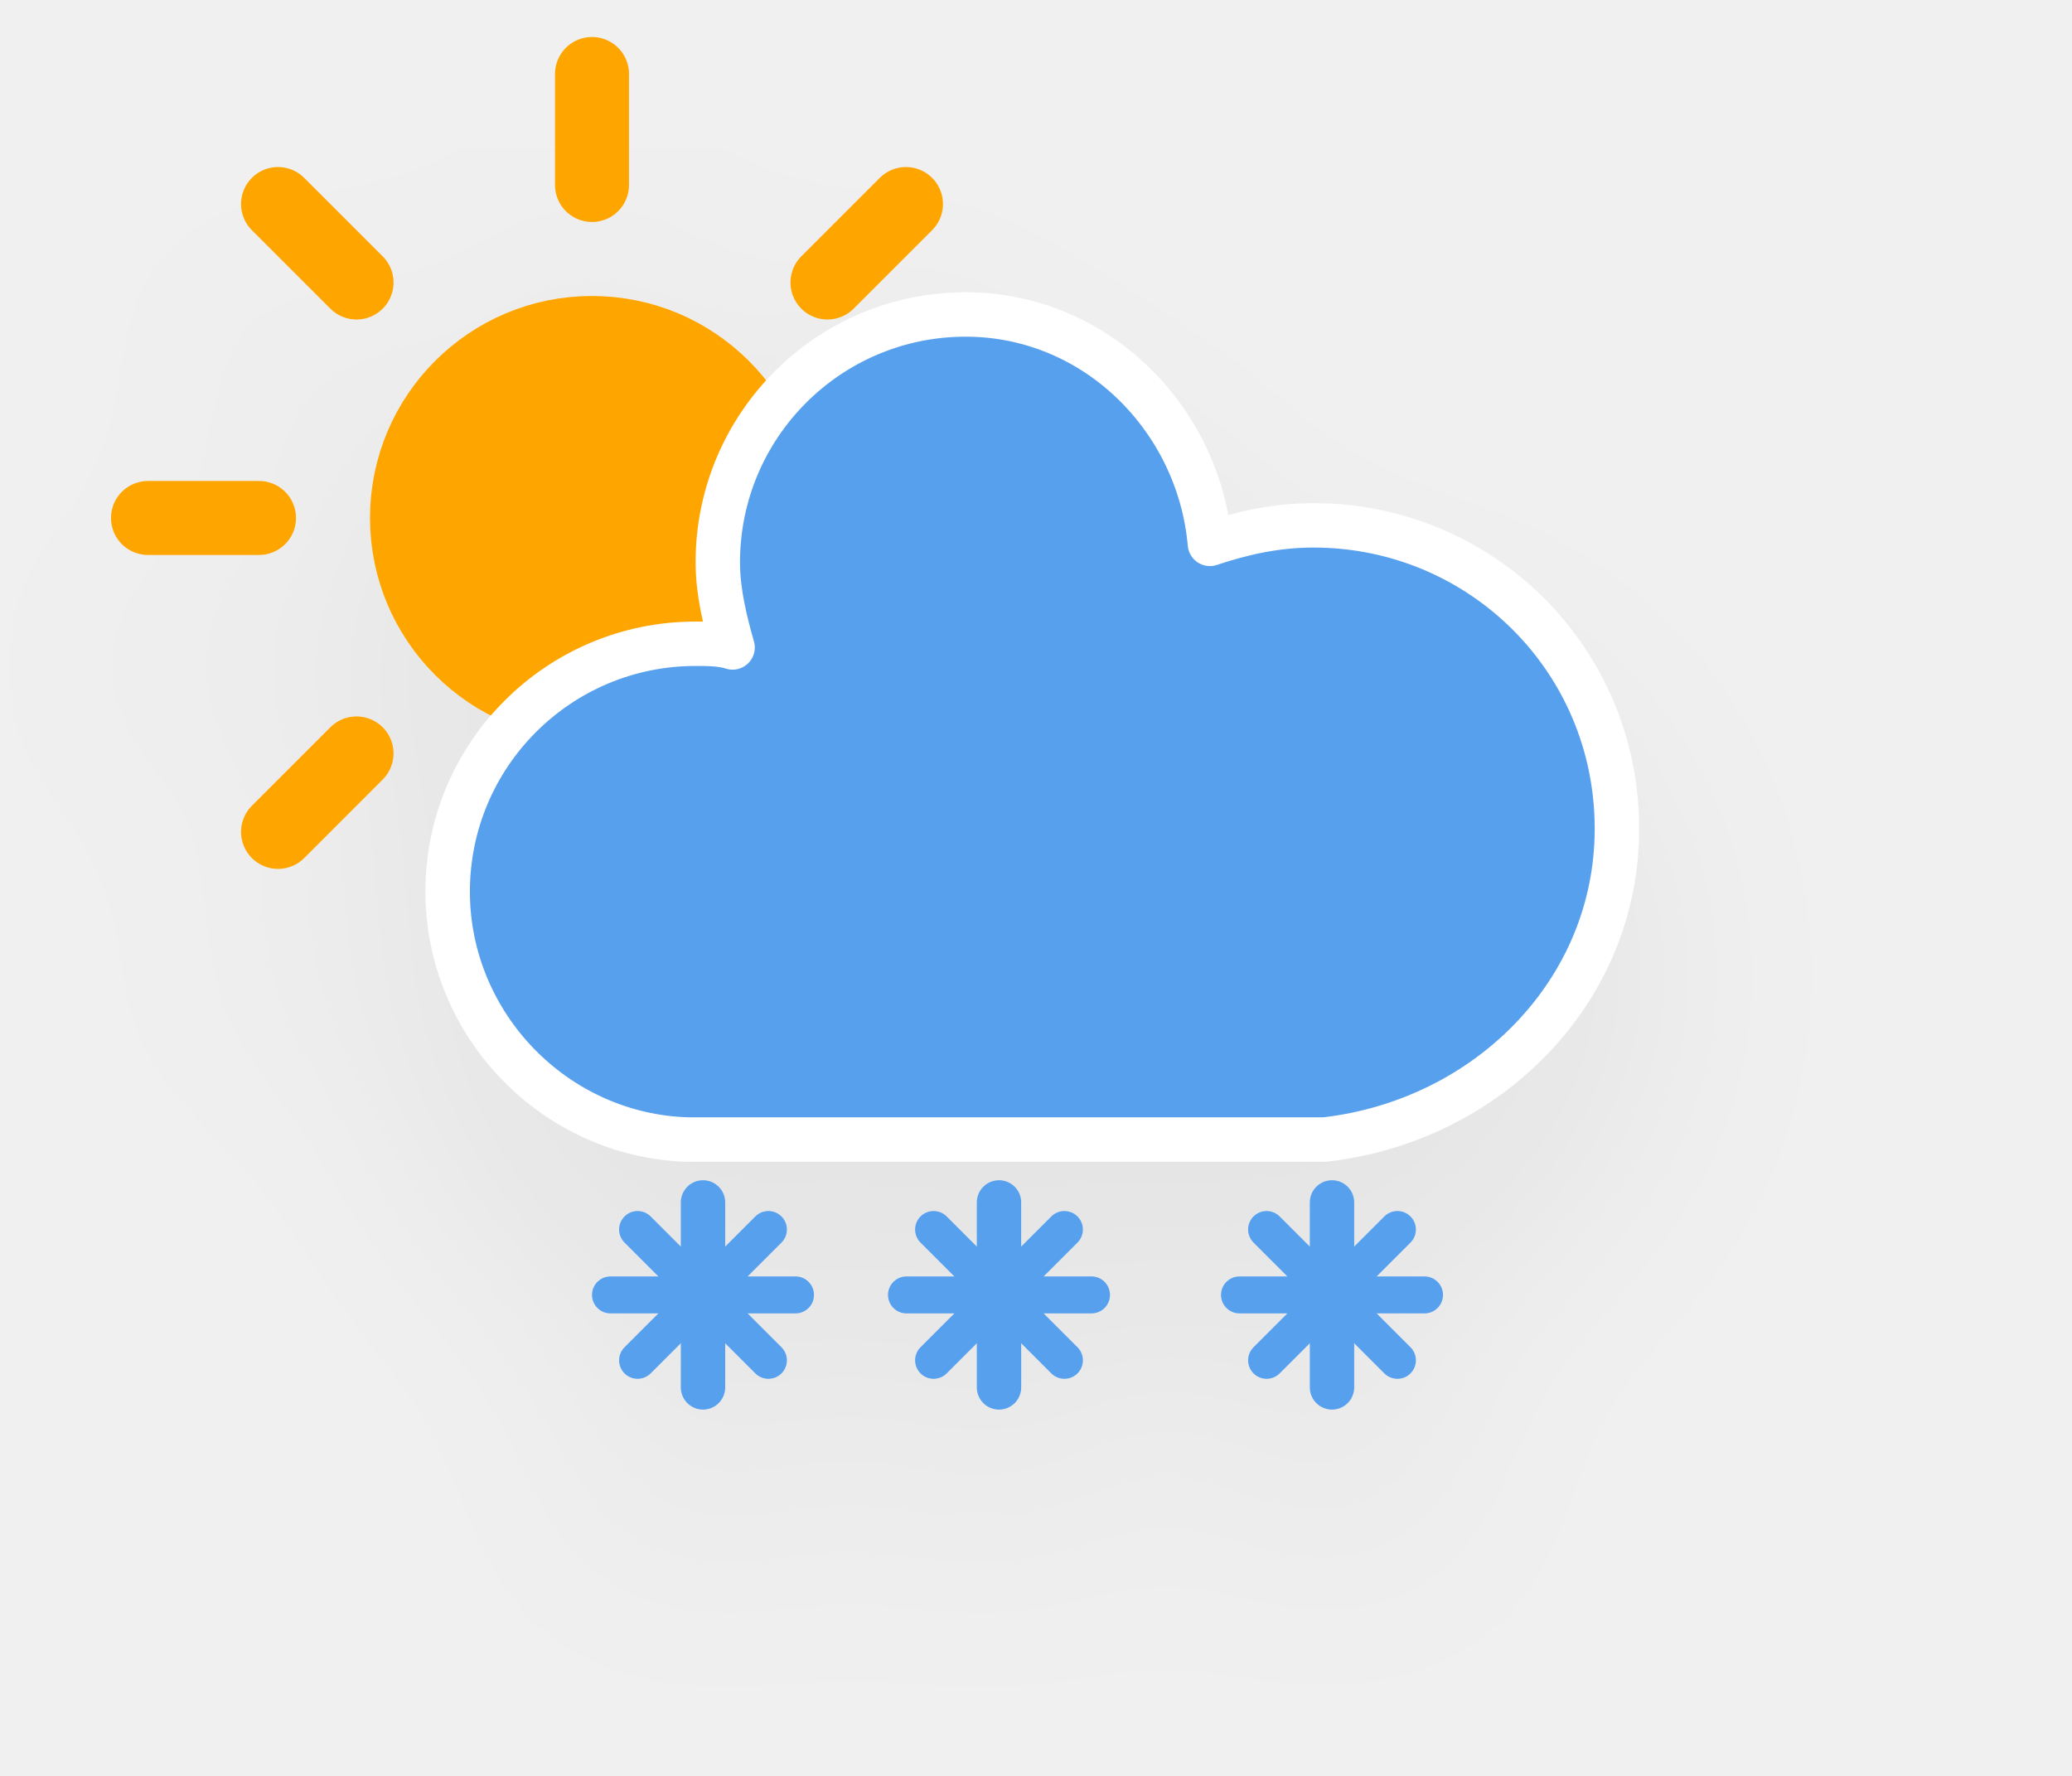
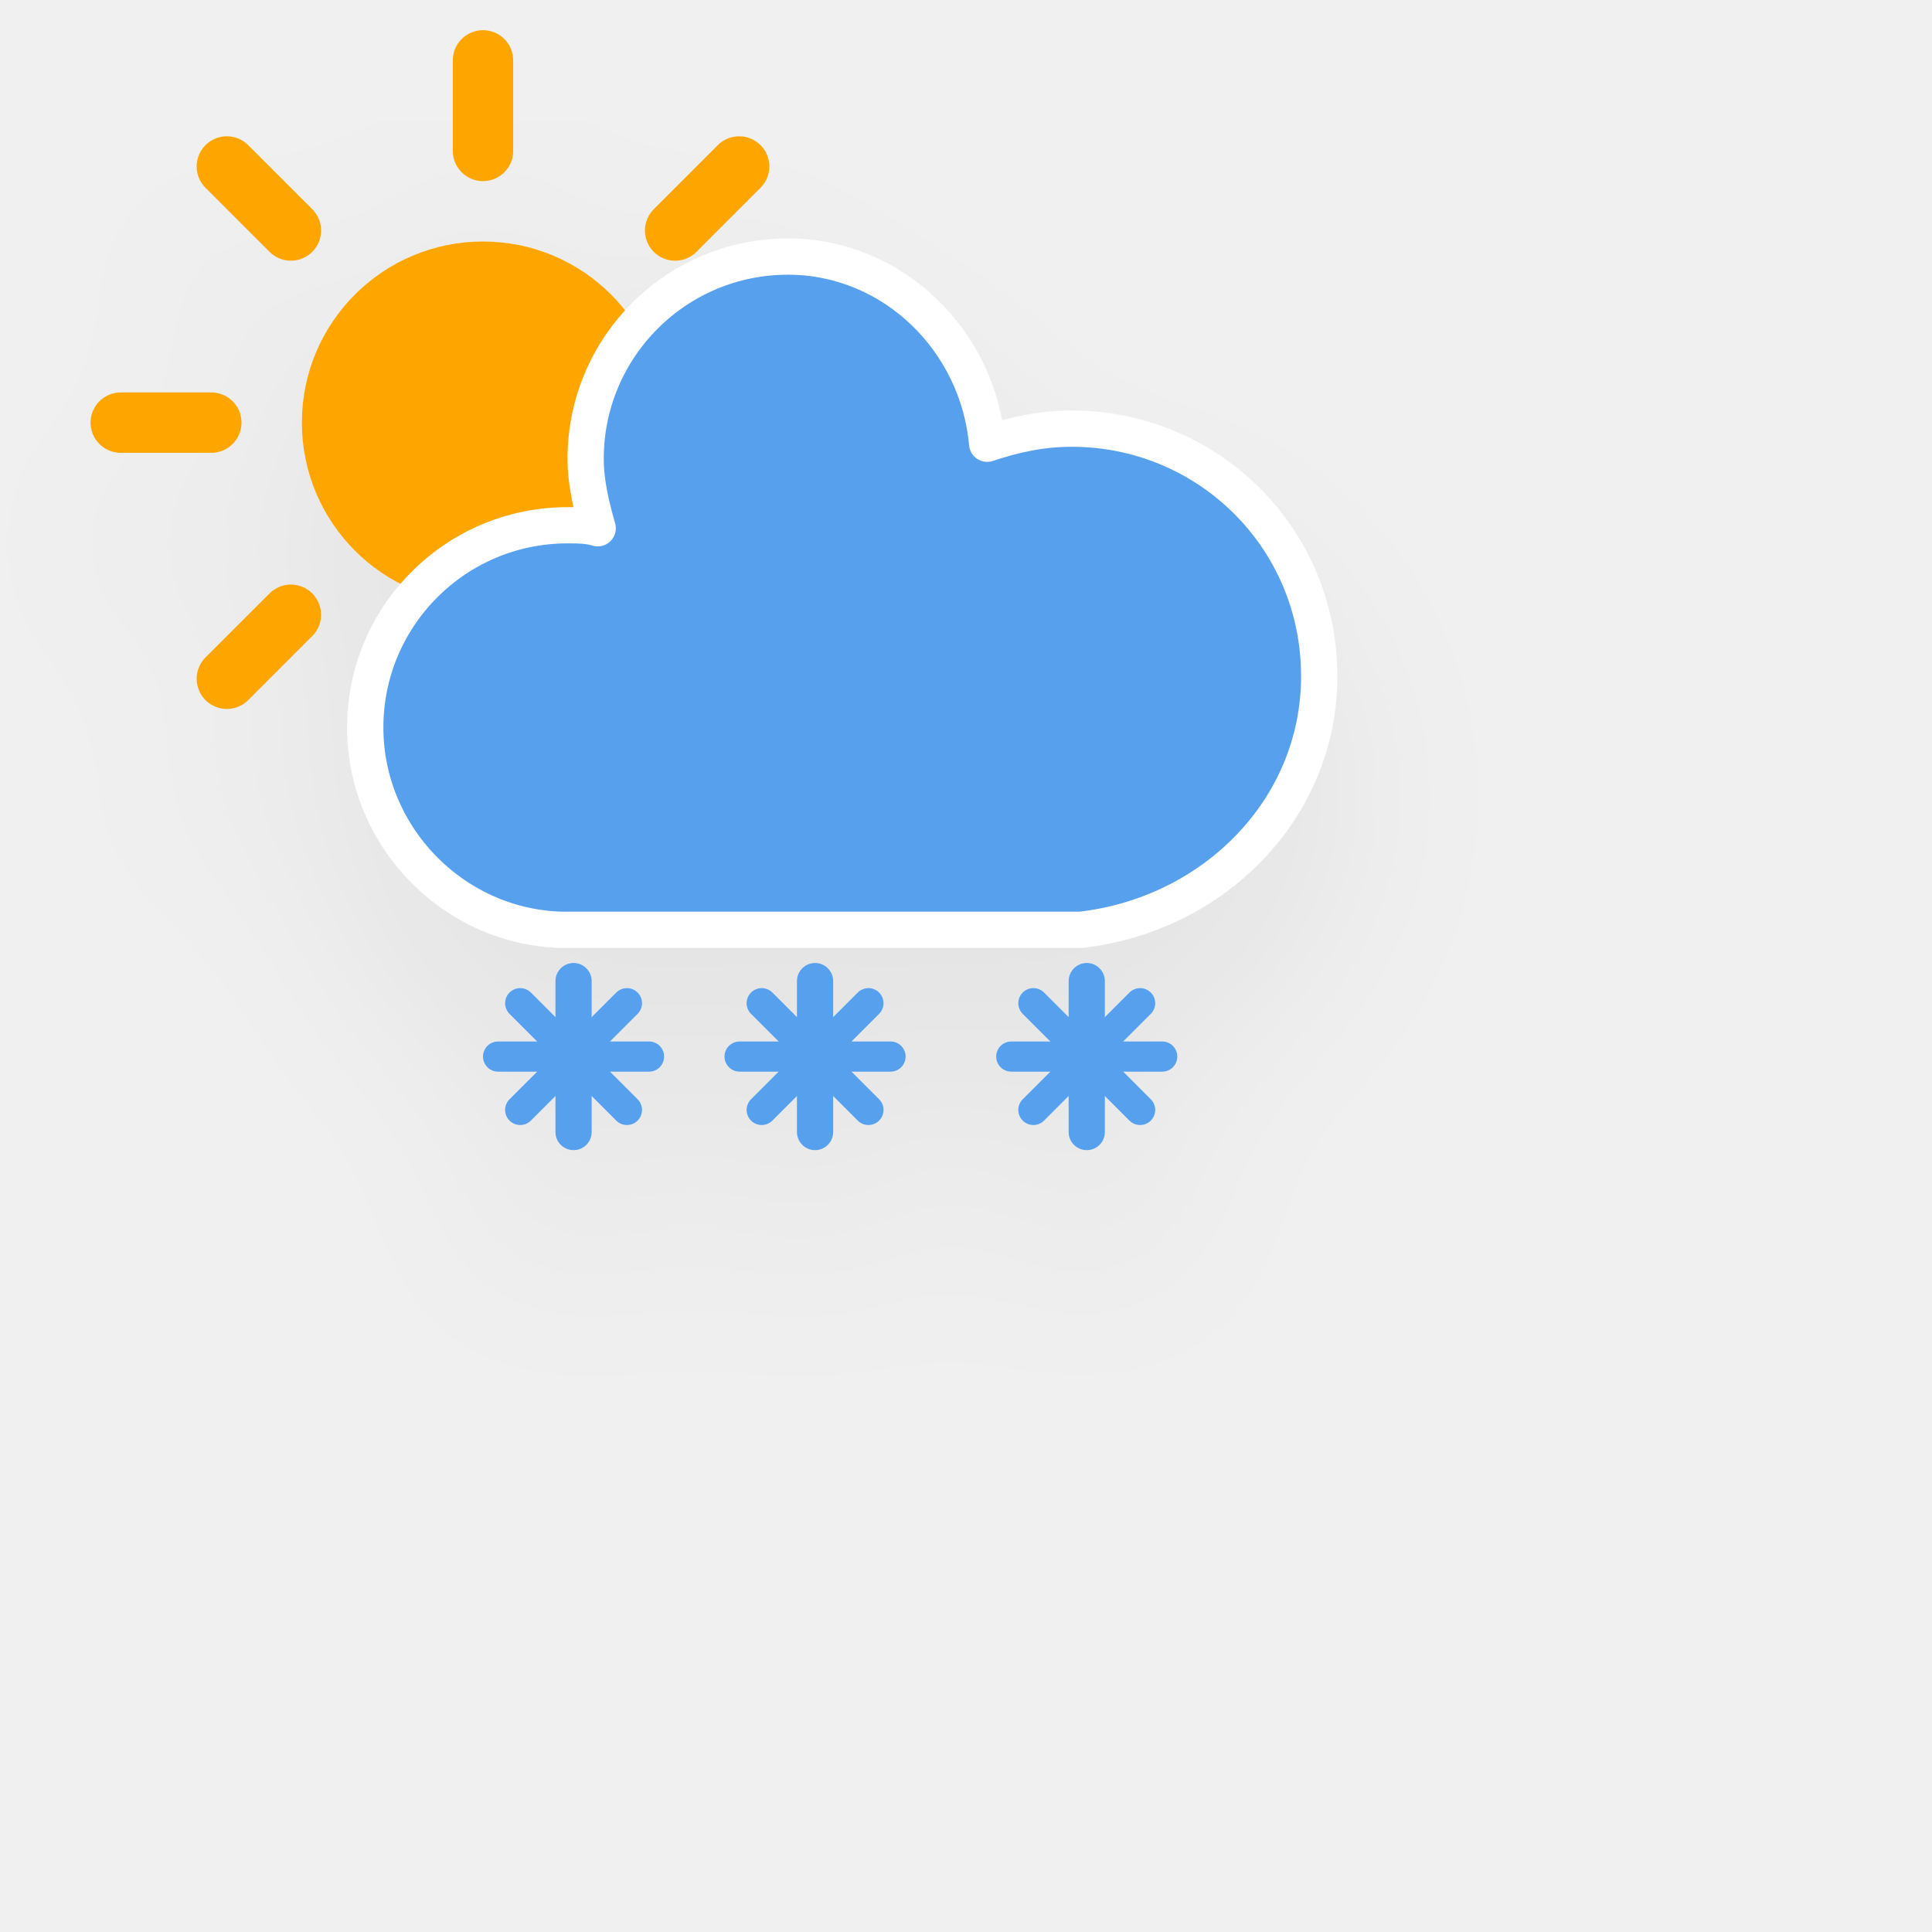
- <svg xmlns="http://www.w3.org/2000/svg" width="56" height="48" version="1.1">
+ <svg xmlns="http://www.w3.org/2000/svg" width="64" height="64" version="1.1">
  <defs>
    <filter id="blur" x="-.247" y="-.269" width="1.494" height="1.676">
      <feGaussianBlur in="SourceAlpha" stdDeviation="3" />
      <feOffset dx="0" dy="4" result="offsetblur" />
      <feComponentTransfer>
        <feFuncA slope="0.05" type="linear" />
      </feComponentTransfer>
      <feMerge>
        <feMergeNode />
        <feMergeNode in="SourceGraphic" />
      </feMerge>
    </filter>
    <style type="text/css">
         
         /*
** CLOUDS
*/
         @keyframes am-weather-cloud-2 {
            0% {
               -webkit-transform: translate(0px, 0px);
               -moz-transform: translate(0px, 0px);
               -ms-transform: translate(0px, 0px);
               transform: translate(0px, 0px);
            }

            50% {
               -webkit-transform: translate(2px, 0px);
               -moz-transform: translate(2px, 0px);
               -ms-transform: translate(2px, 0px);
               transform: translate(2px, 0px);
            }

            100% {
               -webkit-transform: translate(0px, 0px);
               -moz-transform: translate(0px, 0px);
               -ms-transform: translate(0px, 0px);
               transform: translate(0px, 0px);
            }
         }

         .am-weather-cloud-2 {
            -webkit-animation-name: am-weather-cloud-2;
            -moz-animation-name: am-weather-cloud-2;
            animation-name: am-weather-cloud-2;
            -webkit-animation-duration: 3s;
            -moz-animation-duration: 3s;
            animation-duration: 3s;
            -webkit-animation-timing-function: linear;
            -moz-animation-timing-function: linear;
            animation-timing-function: linear;
            -webkit-animation-iteration-count: infinite;
            -moz-animation-iteration-count: infinite;
            animation-iteration-count: infinite;
         }

         /*
** SUN
*/
         @keyframes am-weather-sun {
            0% {
               -webkit-transform: rotate(0deg);
               -moz-transform: rotate(0deg);
               -ms-transform: rotate(0deg);
               transform: rotate(0deg);
            }

            100% {
               -webkit-transform: rotate(360deg);
               -moz-transform: rotate(360deg);
               -ms-transform: rotate(360deg);
               transform: rotate(360deg);
            }
         }

         .am-weather-sun {
            -webkit-animation-name: am-weather-sun;
            -moz-animation-name: am-weather-sun;
            -ms-animation-name: am-weather-sun;
            animation-name: am-weather-sun;
            -webkit-animation-duration: 9s;
            -moz-animation-duration: 9s;
            -ms-animation-duration: 9s;
            animation-duration: 9s;
            -webkit-animation-timing-function: linear;
            -moz-animation-timing-function: linear;
            -ms-animation-timing-function: linear;
            animation-timing-function: linear;
            -webkit-animation-iteration-count: infinite;
            -moz-animation-iteration-count: infinite;
            -ms-animation-iteration-count: infinite;
            animation-iteration-count: infinite;
         }

         @keyframes am-weather-sun-shiny {
            0% {
               stroke-dasharray: 3px 10px;
               stroke-dashoffset: 0px;
            }

            50% {
               stroke-dasharray: 0.1px 10px;
               stroke-dashoffset: -1px;
            }

            100% {
               stroke-dasharray: 3px 10px;
               stroke-dashoffset: 0px;
            }
         }

         .am-weather-sun-shiny line {
            -webkit-animation-name: am-weather-sun-shiny;
            -moz-animation-name: am-weather-sun-shiny;
            -ms-animation-name: am-weather-sun-shiny;
            animation-name: am-weather-sun-shiny;
            -webkit-animation-duration: 2s;
            -moz-animation-duration: 2s;
            -ms-animation-duration: 2s;
            animation-duration: 2s;
            -webkit-animation-timing-function: linear;
            -moz-animation-timing-function: linear;
            -ms-animation-timing-function: linear;
            animation-timing-function: linear;
            -webkit-animation-iteration-count: infinite;
            -moz-animation-iteration-count: infinite;
            -ms-animation-iteration-count: infinite;
            animation-iteration-count: infinite;
         }

         /*
** SNOW
*/
         @keyframes am-weather-snow {
            0% {
               -webkit-transform: translateX(0) translateY(0);
               -moz-transform: translateX(0) translateY(0);
               -ms-transform: translateX(0) translateY(0);
               transform: translateX(0) translateY(0);
            }

            33.33% {
               -webkit-transform: translateX(-1.2px) translateY(2px);
               -moz-transform: translateX(-1.2px) translateY(2px);
               -ms-transform: translateX(-1.2px) translateY(2px);
               transform: translateX(-1.2px) translateY(2px);
            }

            66.66% {
               -webkit-transform: translateX(1.4px) translateY(4px);
               -moz-transform: translateX(1.4px) translateY(4px);
               -ms-transform: translateX(1.4px) translateY(4px);
               transform: translateX(1.4px) translateY(4px);
               opacity: 1;
            }

            100% {
               -webkit-transform: translateX(-1.6px) translateY(6px);
               -moz-transform: translateX(-1.6px) translateY(6px);
               -ms-transform: translateX(-1.6px) translateY(6px);
               transform: translateX(-1.6px) translateY(6px);
               opacity: 0;
            }
         }

         @keyframes am-weather-snow-reverse {
            0% {
               -webkit-transform: translateX(0) translateY(0);
               -moz-transform: translateX(0) translateY(0);
               -ms-transform: translateX(0) translateY(0);
               transform: translateX(0) translateY(0);
            }

            33.33% {
               -webkit-transform: translateX(1.2px) translateY(2px);
               -moz-transform: translateX(1.2px) translateY(2px);
               -ms-transform: translateX(1.2px) translateY(2px);
               transform: translateX(1.2px) translateY(2px);
            }

            66.66% {
               -webkit-transform: translateX(-1.4px) translateY(4px);
               -moz-transform: translateX(-1.4px) translateY(4px);
               -ms-transform: translateX(-1.4px) translateY(4px);
               transform: translateX(-1.4px) translateY(4px);
               opacity: 1;
            }

            100% {
               -webkit-transform: translateX(1.6px) translateY(6px);
               -moz-transform: translateX(1.6px) translateY(6px);
               -ms-transform: translateX(1.6px) translateY(6px);
               transform: translateX(1.6px) translateY(6px);
               opacity: 0;
            }
         }

         .am-weather-snow-1 {
            -webkit-animation-name: am-weather-snow;
            -moz-animation-name: am-weather-snow;
            -ms-animation-name: am-weather-snow;
            animation-name: am-weather-snow;
            -webkit-animation-duration: 2s;
            -moz-animation-duration: 2s;
            -ms-animation-duration: 2s;
            animation-duration: 2s;
            -webkit-animation-timing-function: linear;
            -moz-animation-timing-function: linear;
            -ms-animation-timing-function: linear;
            animation-timing-function: linear;
            -webkit-animation-iteration-count: infinite;
            -moz-animation-iteration-count: infinite;
            -ms-animation-iteration-count: infinite;
            animation-iteration-count: infinite;
         }

         .am-weather-snow-2 {
            -webkit-animation-name: am-weather-snow;
            -moz-animation-name: am-weather-snow;
            -ms-animation-name: am-weather-snow;
            animation-name: am-weather-snow;
            -webkit-animation-delay: 1.2s;
            -moz-animation-delay: 1.2s;
            -ms-animation-delay: 1.2s;
            animation-delay: 1.2s;
            -webkit-animation-duration: 2s;
            -moz-animation-duration: 2s;
            -ms-animation-duration: 2s;
            animation-duration: 2s;
            -webkit-animation-timing-function: linear;
            -moz-animation-timing-function: linear;
            -ms-animation-timing-function: linear;
            animation-timing-function: linear;
            -webkit-animation-iteration-count: infinite;
            -moz-animation-iteration-count: infinite;
            -ms-animation-iteration-count: infinite;
            animation-iteration-count: infinite;
         }

         .am-weather-snow-3 {
            -webkit-animation-name: am-weather-snow-reverse;
            -moz-animation-name: am-weather-snow-reverse;
            -ms-animation-name: am-weather-snow-reverse;
            animation-name: am-weather-snow-reverse;
            -webkit-animation-duration: 2s;
            -moz-animation-duration: 2s;
            -ms-animation-duration: 2s;
            animation-duration: 2s;
            -webkit-animation-timing-function: linear;
            -moz-animation-timing-function: linear;
            -ms-animation-timing-function: linear;
            animation-timing-function: linear;
            -webkit-animation-iteration-count: infinite;
            -moz-animation-iteration-count: infinite;
            -ms-animation-iteration-count: infinite;
            animation-iteration-count: infinite;
         }
         
      </style>
  </defs>
  <g transform="translate(16,-2)" filter="url(#blur)">
    <g transform="translate(0,16)">
      <g class="am-weather-sun" style="-moz-animation-duration:9s;-moz-animation-iteration-count:infinite;-moz-animation-name:am-weather-sun;-moz-animation-timing-function:linear;-ms-animation-duration:9s;-ms-animation-iteration-count:infinite;-ms-animation-name:am-weather-sun;-ms-animation-timing-function:linear;-webkit-animation-duration:9s;-webkit-animation-iteration-count:infinite;-webkit-animation-name:am-weather-sun;-webkit-animation-timing-function:linear">
        <line transform="translate(0,9)" y2="3" fill="none" stroke="#ffa500" stroke-linecap="round" stroke-width="2" />
        <g transform="rotate(45)">
          <line transform="translate(0,9)" y2="3" fill="none" stroke="#ffa500" stroke-linecap="round" stroke-width="2" />
        </g>
        <g transform="rotate(90)">
          <line transform="translate(0,9)" y2="3" fill="none" stroke="#ffa500" stroke-linecap="round" stroke-width="2" />
        </g>
        <g transform="rotate(135)">
          <line transform="translate(0,9)" y2="3" fill="none" stroke="#ffa500" stroke-linecap="round" stroke-width="2" />
        </g>
        <g transform="scale(-1)">
          <line transform="translate(0,9)" y2="3" fill="none" stroke="#ffa500" stroke-linecap="round" stroke-width="2" />
        </g>
        <g transform="rotate(225)">
          <line transform="translate(0,9)" y2="3" fill="none" stroke="#ffa500" stroke-linecap="round" stroke-width="2" />
        </g>
        <g transform="rotate(-90)">
          <line transform="translate(0,9)" y2="3" fill="none" stroke="#ffa500" stroke-linecap="round" stroke-width="2" />
        </g>
        <g transform="rotate(-45)">
          <line transform="translate(0,9)" y2="3" fill="none" stroke="#ffa500" stroke-linecap="round" stroke-width="2" />
        </g>
      </g>
      <circle r="5" fill="#ffa500" stroke="#ffa500" stroke-width="2" />
    </g>
    <g class="am-weather-cloud-2" style="-moz-animation-duration:3s;-moz-animation-iteration-count:infinite;-moz-animation-name:am-weather-cloud-2;-moz-animation-timing-function:linear;-webkit-animation-duration:3s;-webkit-animation-iteration-count:infinite;-webkit-animation-name:am-weather-cloud-2;-webkit-animation-timing-function:linear">
      <path transform="translate(-20,-11)" d="m47.7 35.4c0-4.6-3.7-8.2-8.2-8.2-1 0-1.9 0.2-2.8 0.5-0.3-3.4-3.1-6.2-6.6-6.2-3.7 0-6.7 3-6.7 6.7 0 0.8 0.2 1.6 0.4 2.3-0.3-0.1-0.7-0.1-1-0.1-3.7 0-6.7 3-6.7 6.7 0 3.6 2.9 6.6 6.5 6.7h17.2c4.4-0.5 7.9-4 7.9-8.4z" fill="#57a0ee" stroke="#fff" stroke-linejoin="round" stroke-width="1.2" />
    </g>
    <g class="am-weather-snow-1" style="-moz-animation-duration:2s;-moz-animation-iteration-count:infinite;-moz-animation-name:am-weather-snow;-moz-animation-timing-function:linear;-ms-animation-duration:2s;-ms-animation-iteration-count:infinite;-ms-animation-name:am-weather-snow;-ms-animation-timing-function:linear;-webkit-animation-duration:2s;-webkit-animation-iteration-count:infinite;-webkit-animation-name:am-weather-snow;-webkit-animation-timing-function:linear">
      <g transform="translate(3,28)" fill="none" stroke="#57a0ee" stroke-linecap="round">
        <line transform="translate(0,9)" y1="-2.5" y2="2.5" stroke-width="1.2" />
        <line transform="rotate(45,-10.864,4.5)" y1="-2.5" y2="2.5" />
        <line transform="rotate(90,-4.5,4.5)" y1="-2.5" y2="2.5" />
        <line transform="rotate(135,-1.864,4.5)" y1="-2.5" y2="2.5" />
      </g>
    </g>
    <g class="am-weather-snow-2" style="-moz-animation-delay:1.2s;-moz-animation-duration:2s;-moz-animation-iteration-count:infinite;-moz-animation-name:am-weather-snow;-moz-animation-timing-function:linear;-ms-animation-delay:1.2s;-ms-animation-duration:2s;-ms-animation-iteration-count:infinite;-ms-animation-name:am-weather-snow;-ms-animation-timing-function:linear;-webkit-animation-delay:1.2s;-webkit-animation-duration:2s;-webkit-animation-iteration-count:infinite;-webkit-animation-name:am-weather-snow;-webkit-animation-timing-function:linear">
      <g transform="translate(11,28)" fill="none" stroke="#57a0ee" stroke-linecap="round">
        <line transform="translate(0,9)" y1="-2.5" y2="2.5" stroke-width="1.2" />
        <line transform="rotate(45,-10.864,4.5)" y1="-2.5" y2="2.5" />
        <line transform="rotate(90,-4.5,4.5)" y1="-2.5" y2="2.5" />
        <line transform="rotate(135,-1.864,4.5)" y1="-2.5" y2="2.5" />
      </g>
    </g>
    <g class="am-weather-snow-3" style="-moz-animation-duration:2s;-moz-animation-iteration-count:infinite;-moz-animation-name:am-weather-snow-reverse;-moz-animation-timing-function:linear;-ms-animation-duration:2s;-ms-animation-iteration-count:infinite;-ms-animation-name:am-weather-snow-reverse;-ms-animation-timing-function:linear;-webkit-animation-duration:2s;-webkit-animation-iteration-count:infinite;-webkit-animation-name:am-weather-snow-reverse;-webkit-animation-timing-function:linear">
      <g transform="translate(20,28)" fill="none" stroke="#57a0ee" stroke-linecap="round">
        <line transform="translate(0,9)" y1="-2.5" y2="2.5" stroke-width="1.2" />
        <line transform="rotate(45,-10.864,4.5)" y1="-2.5" y2="2.5" />
        <line transform="rotate(90,-4.5,4.5)" y1="-2.5" y2="2.5" />
        <line transform="rotate(135,-1.864,4.5)" y1="-2.5" y2="2.5" />
      </g>
    </g>
  </g>
</svg>
